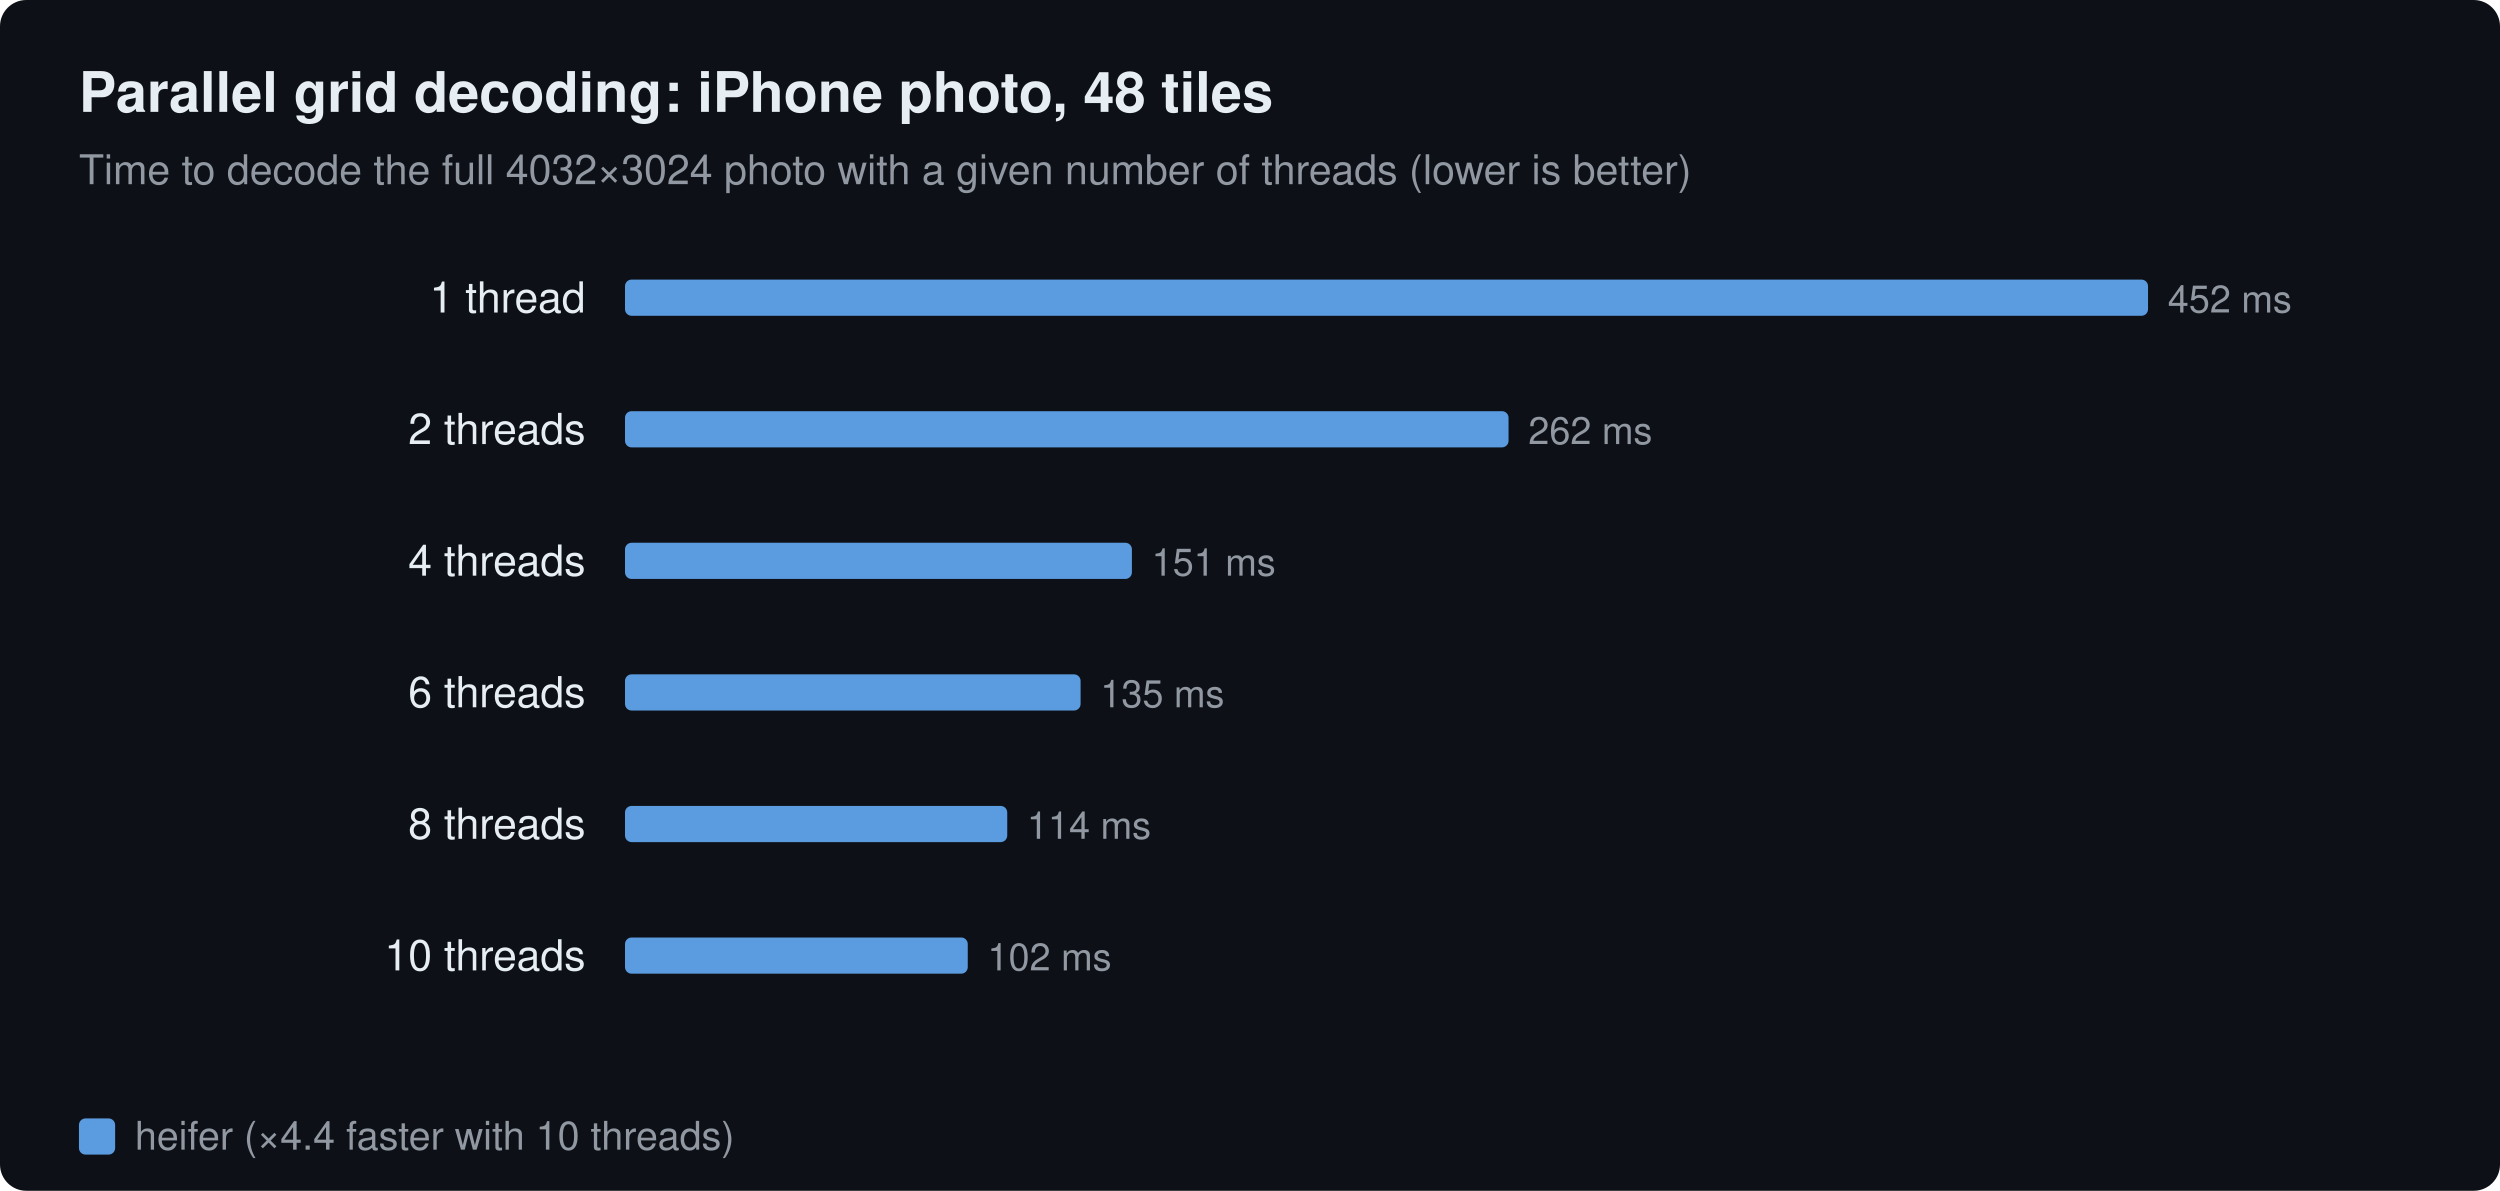
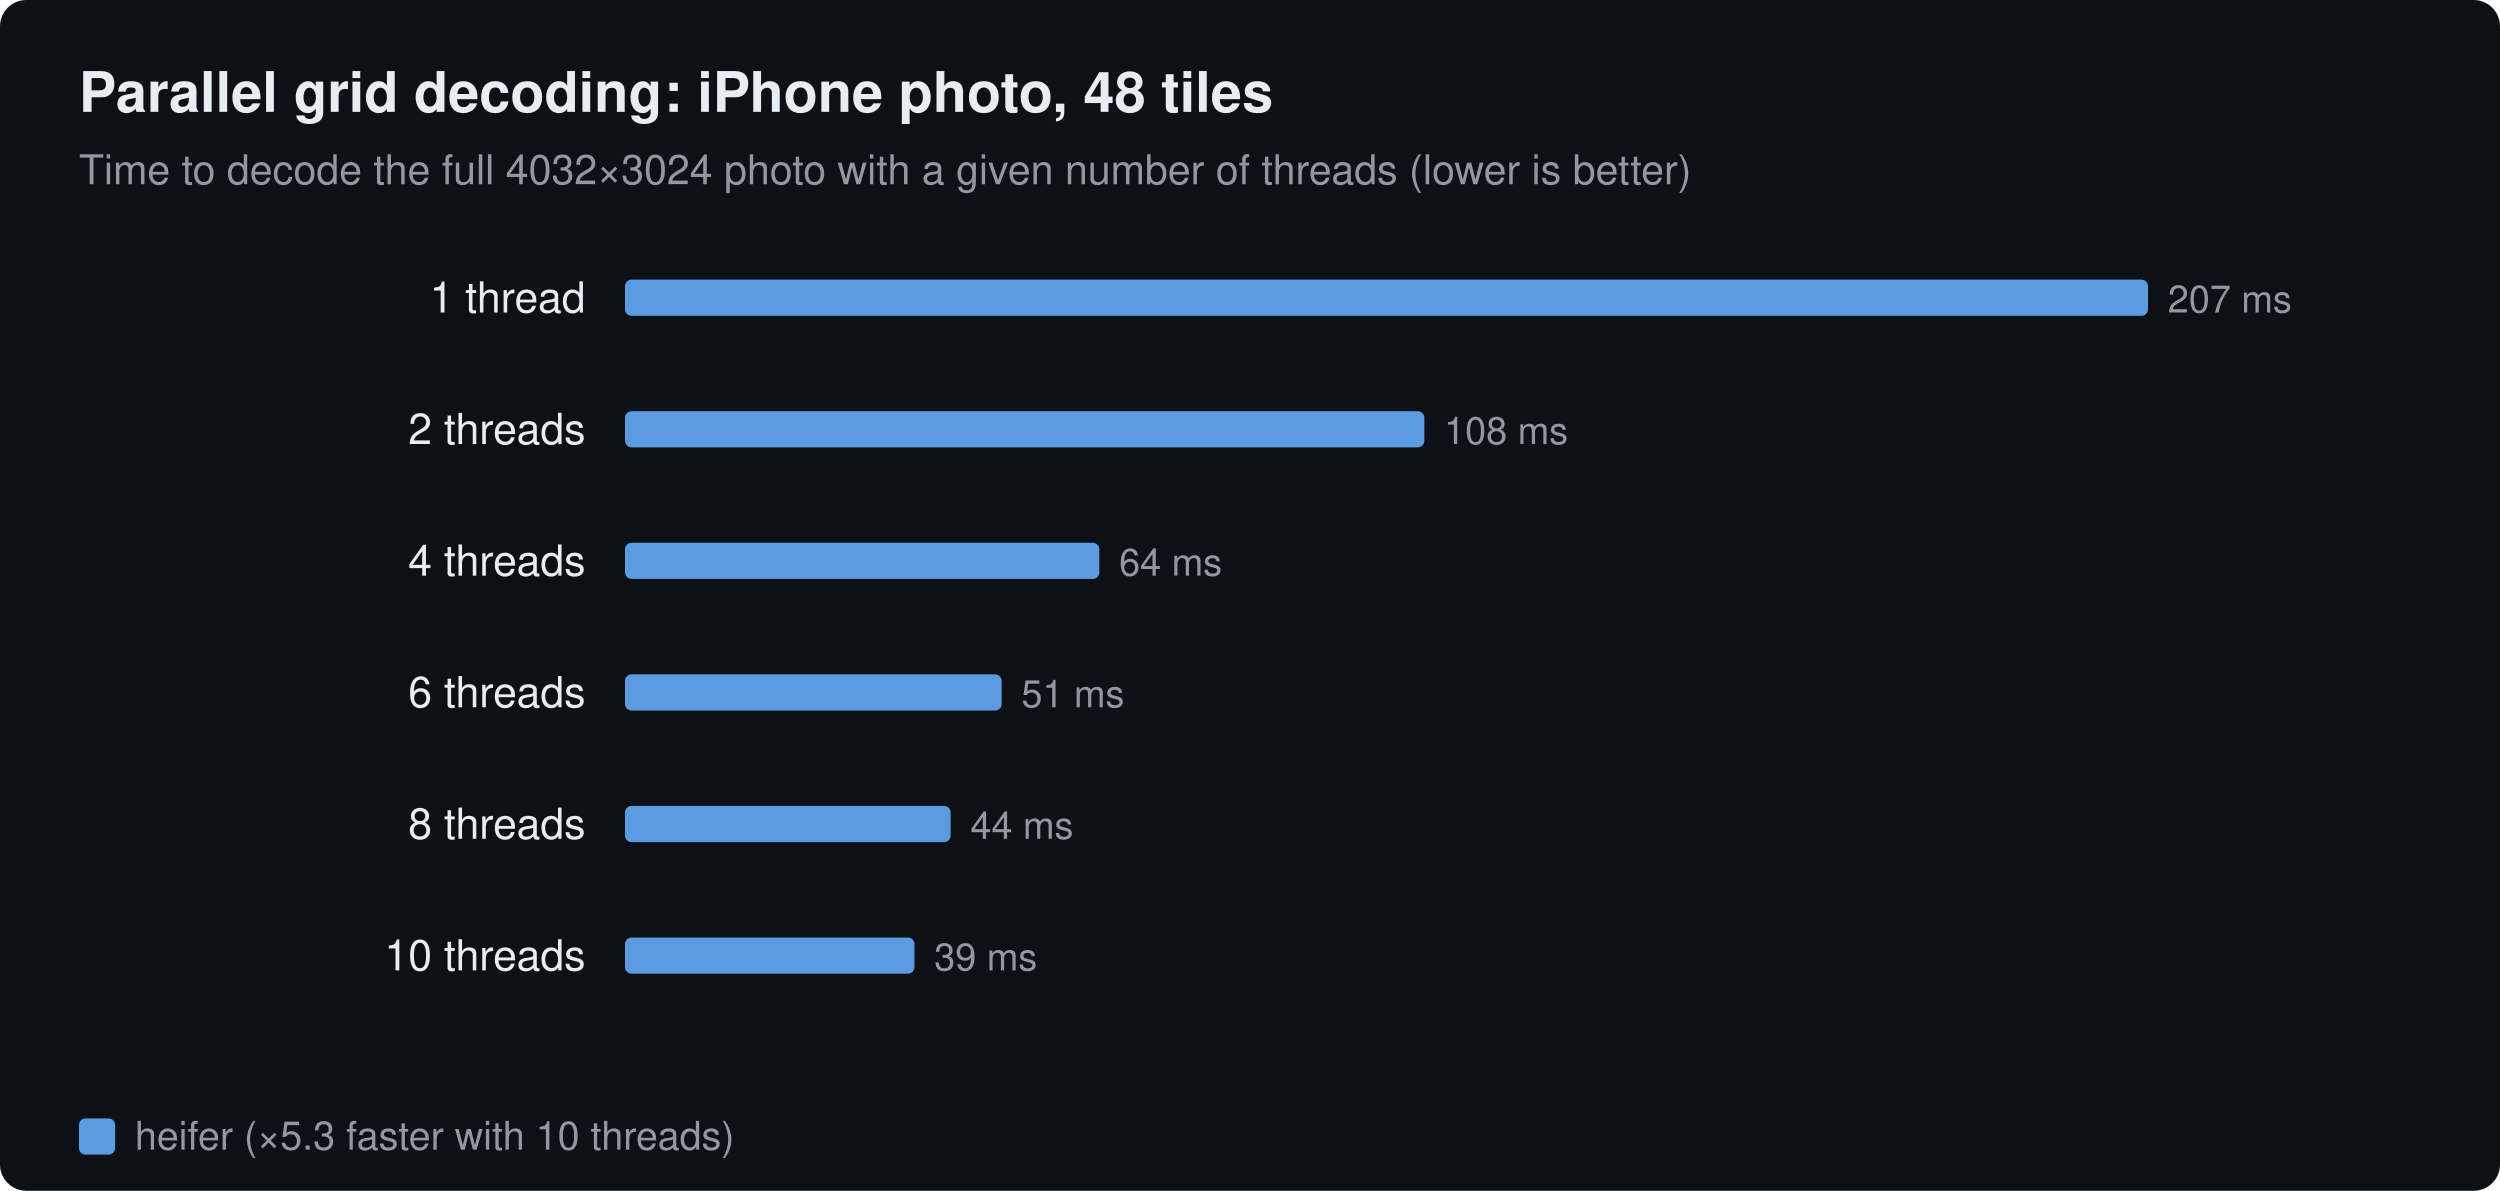
<svg xmlns="http://www.w3.org/2000/svg" width="760" height="362" viewBox="0 0 760 362" font-family="-apple-system,BlinkMacSystemFont,Segoe UI,Helvetica,Arial,sans-serif">
  <rect width="100%" height="100%" rx="8" fill="#0d1117" />
  <text x="24" y="34" font-size="17" font-weight="600" fill="#e6edf3">Parallel grid decoding: iPhone photo, 48 tiles</text>
  <text x="24" y="56" font-size="12.5" fill="#9198a1">Time to decode the full 4032×3024 photo with a given number of threads (lower is better)</text>
  <rect x="24" y="340" width="11" height="11" rx="2" fill="#5b9be0" />
-   <text x="41" y="349.5" font-size="12" fill="#9198a1">heifer (×4.4 faster with 10 threads)</text>
+   <text x="41" y="349.5" font-size="12" fill="#9198a1">heifer (×5.3 faster with 10 threads)</text>
  <text x="178" y="95.0" font-size="13" text-anchor="end" fill="#e6edf3">1 thread</text>
  <rect x="190" y="85" width="463.0" height="11" rx="2" fill="#5b9be0" />
-   <text x="659.0" y="95" font-size="11.5" fill="#9198a1">452 ms</text>
+   <text x="659.0" y="95" font-size="11.5" fill="#9198a1">207 ms</text>
  <text x="178" y="135.0" font-size="13" text-anchor="end" fill="#e6edf3">2 threads</text>
-   <rect x="190" y="125" width="268.6" height="11" rx="2" fill="#5b9be0" />
-   <text x="464.6" y="135" font-size="11.5" fill="#9198a1">262 ms</text>
+   <rect x="190" y="125" width="243.0" height="11" rx="2" fill="#5b9be0" />
+   <text x="439.0" y="135" font-size="11.5" fill="#9198a1">108 ms</text>
  <text x="178" y="175.0" font-size="13" text-anchor="end" fill="#e6edf3">4 threads</text>
-   <rect x="190" y="165" width="154.1" height="11" rx="2" fill="#5b9be0" />
-   <text x="350.1" y="175" font-size="11.5" fill="#9198a1">151 ms</text>
+   <rect x="190" y="165" width="144.2" height="11" rx="2" fill="#5b9be0" />
+   <text x="340.2" y="175" font-size="11.5" fill="#9198a1">64 ms</text>
  <text x="178" y="215.0" font-size="13" text-anchor="end" fill="#e6edf3">6 threads</text>
-   <rect x="190" y="205" width="138.5" height="11" rx="2" fill="#5b9be0" />
-   <text x="334.5" y="215" font-size="11.5" fill="#9198a1">135 ms</text>
+   <rect x="190" y="205" width="114.5" height="11" rx="2" fill="#5b9be0" />
+   <text x="310.5" y="215" font-size="11.5" fill="#9198a1">51 ms</text>
  <text x="178" y="255.0" font-size="13" text-anchor="end" fill="#e6edf3">8 threads</text>
-   <rect x="190" y="245" width="116.2" height="11" rx="2" fill="#5b9be0" />
-   <text x="312.2" y="255" font-size="11.5" fill="#9198a1">114 ms</text>
+   <rect x="190" y="245" width="99.0" height="11" rx="2" fill="#5b9be0" />
+   <text x="295.0" y="255" font-size="11.5" fill="#9198a1">44 ms</text>
  <text x="178" y="295.0" font-size="13" text-anchor="end" fill="#e6edf3">10 threads</text>
-   <rect x="190" y="285" width="104.2" height="11" rx="2" fill="#5b9be0" />
-   <text x="300.2" y="295" font-size="11.5" fill="#9198a1">102 ms</text>
+   <rect x="190" y="285" width="88.0" height="11" rx="2" fill="#5b9be0" />
+   <text x="284.0" y="295" font-size="11.5" fill="#9198a1">39 ms</text>
</svg>
